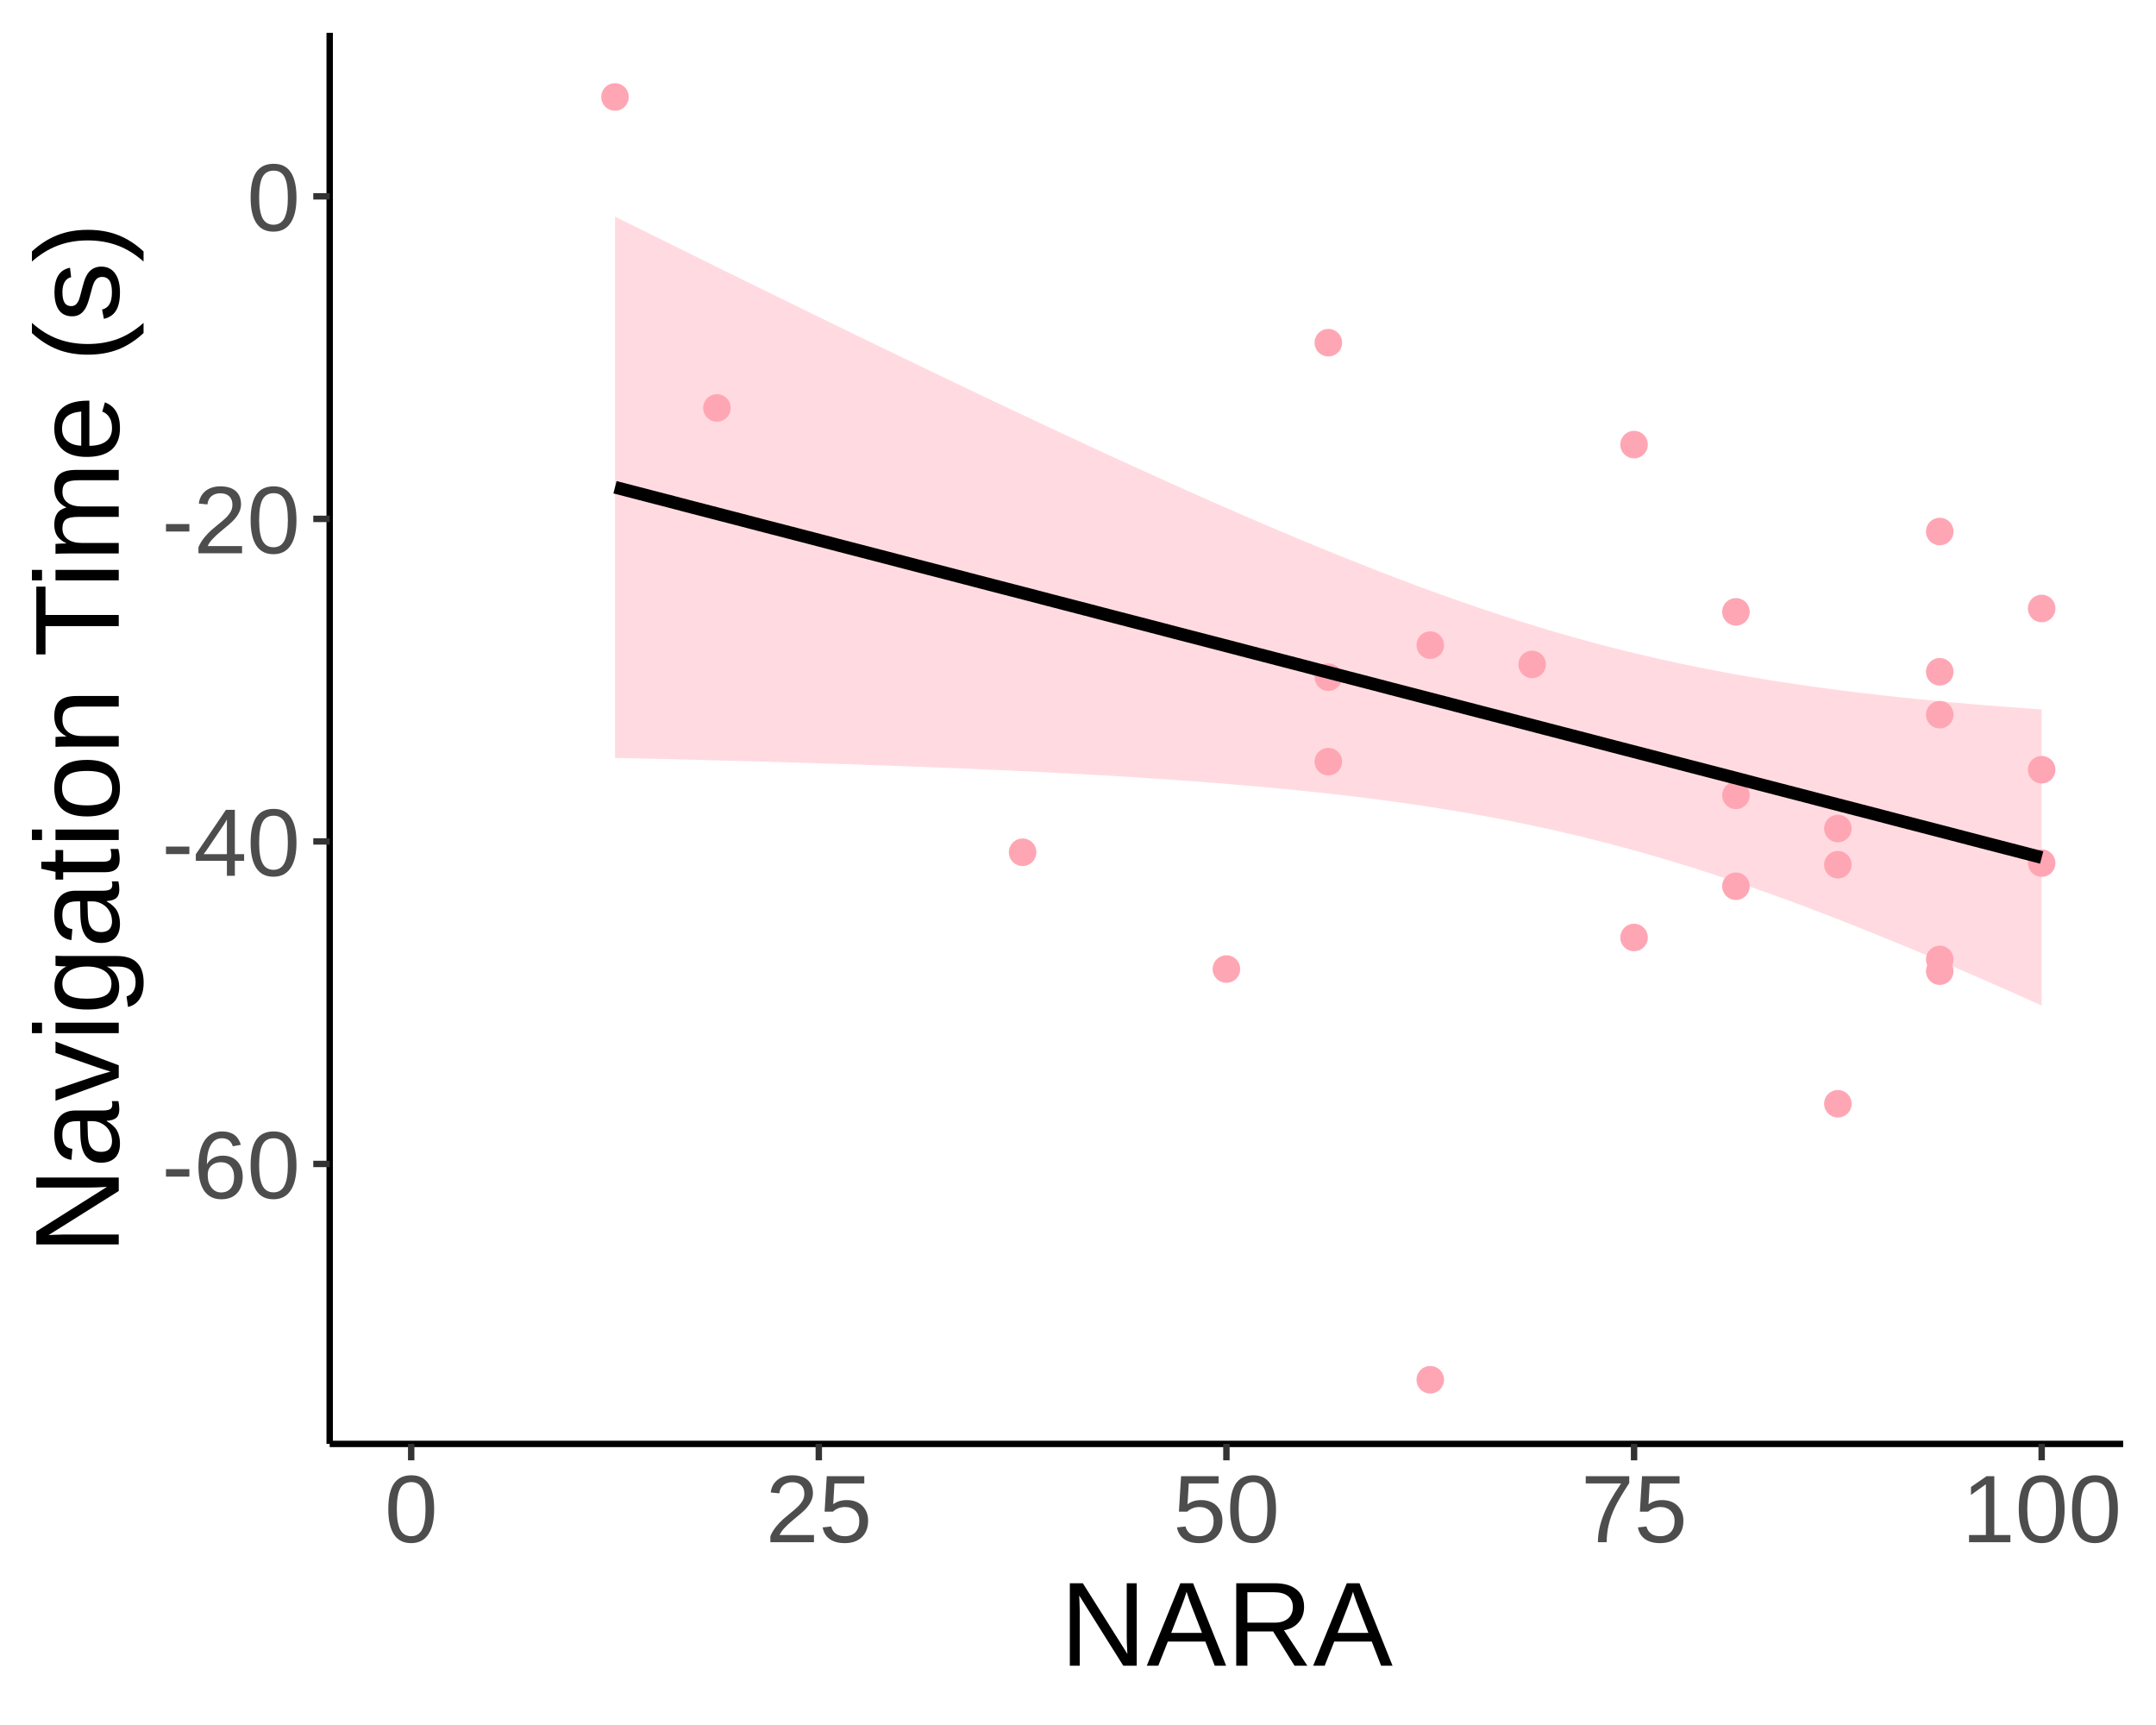
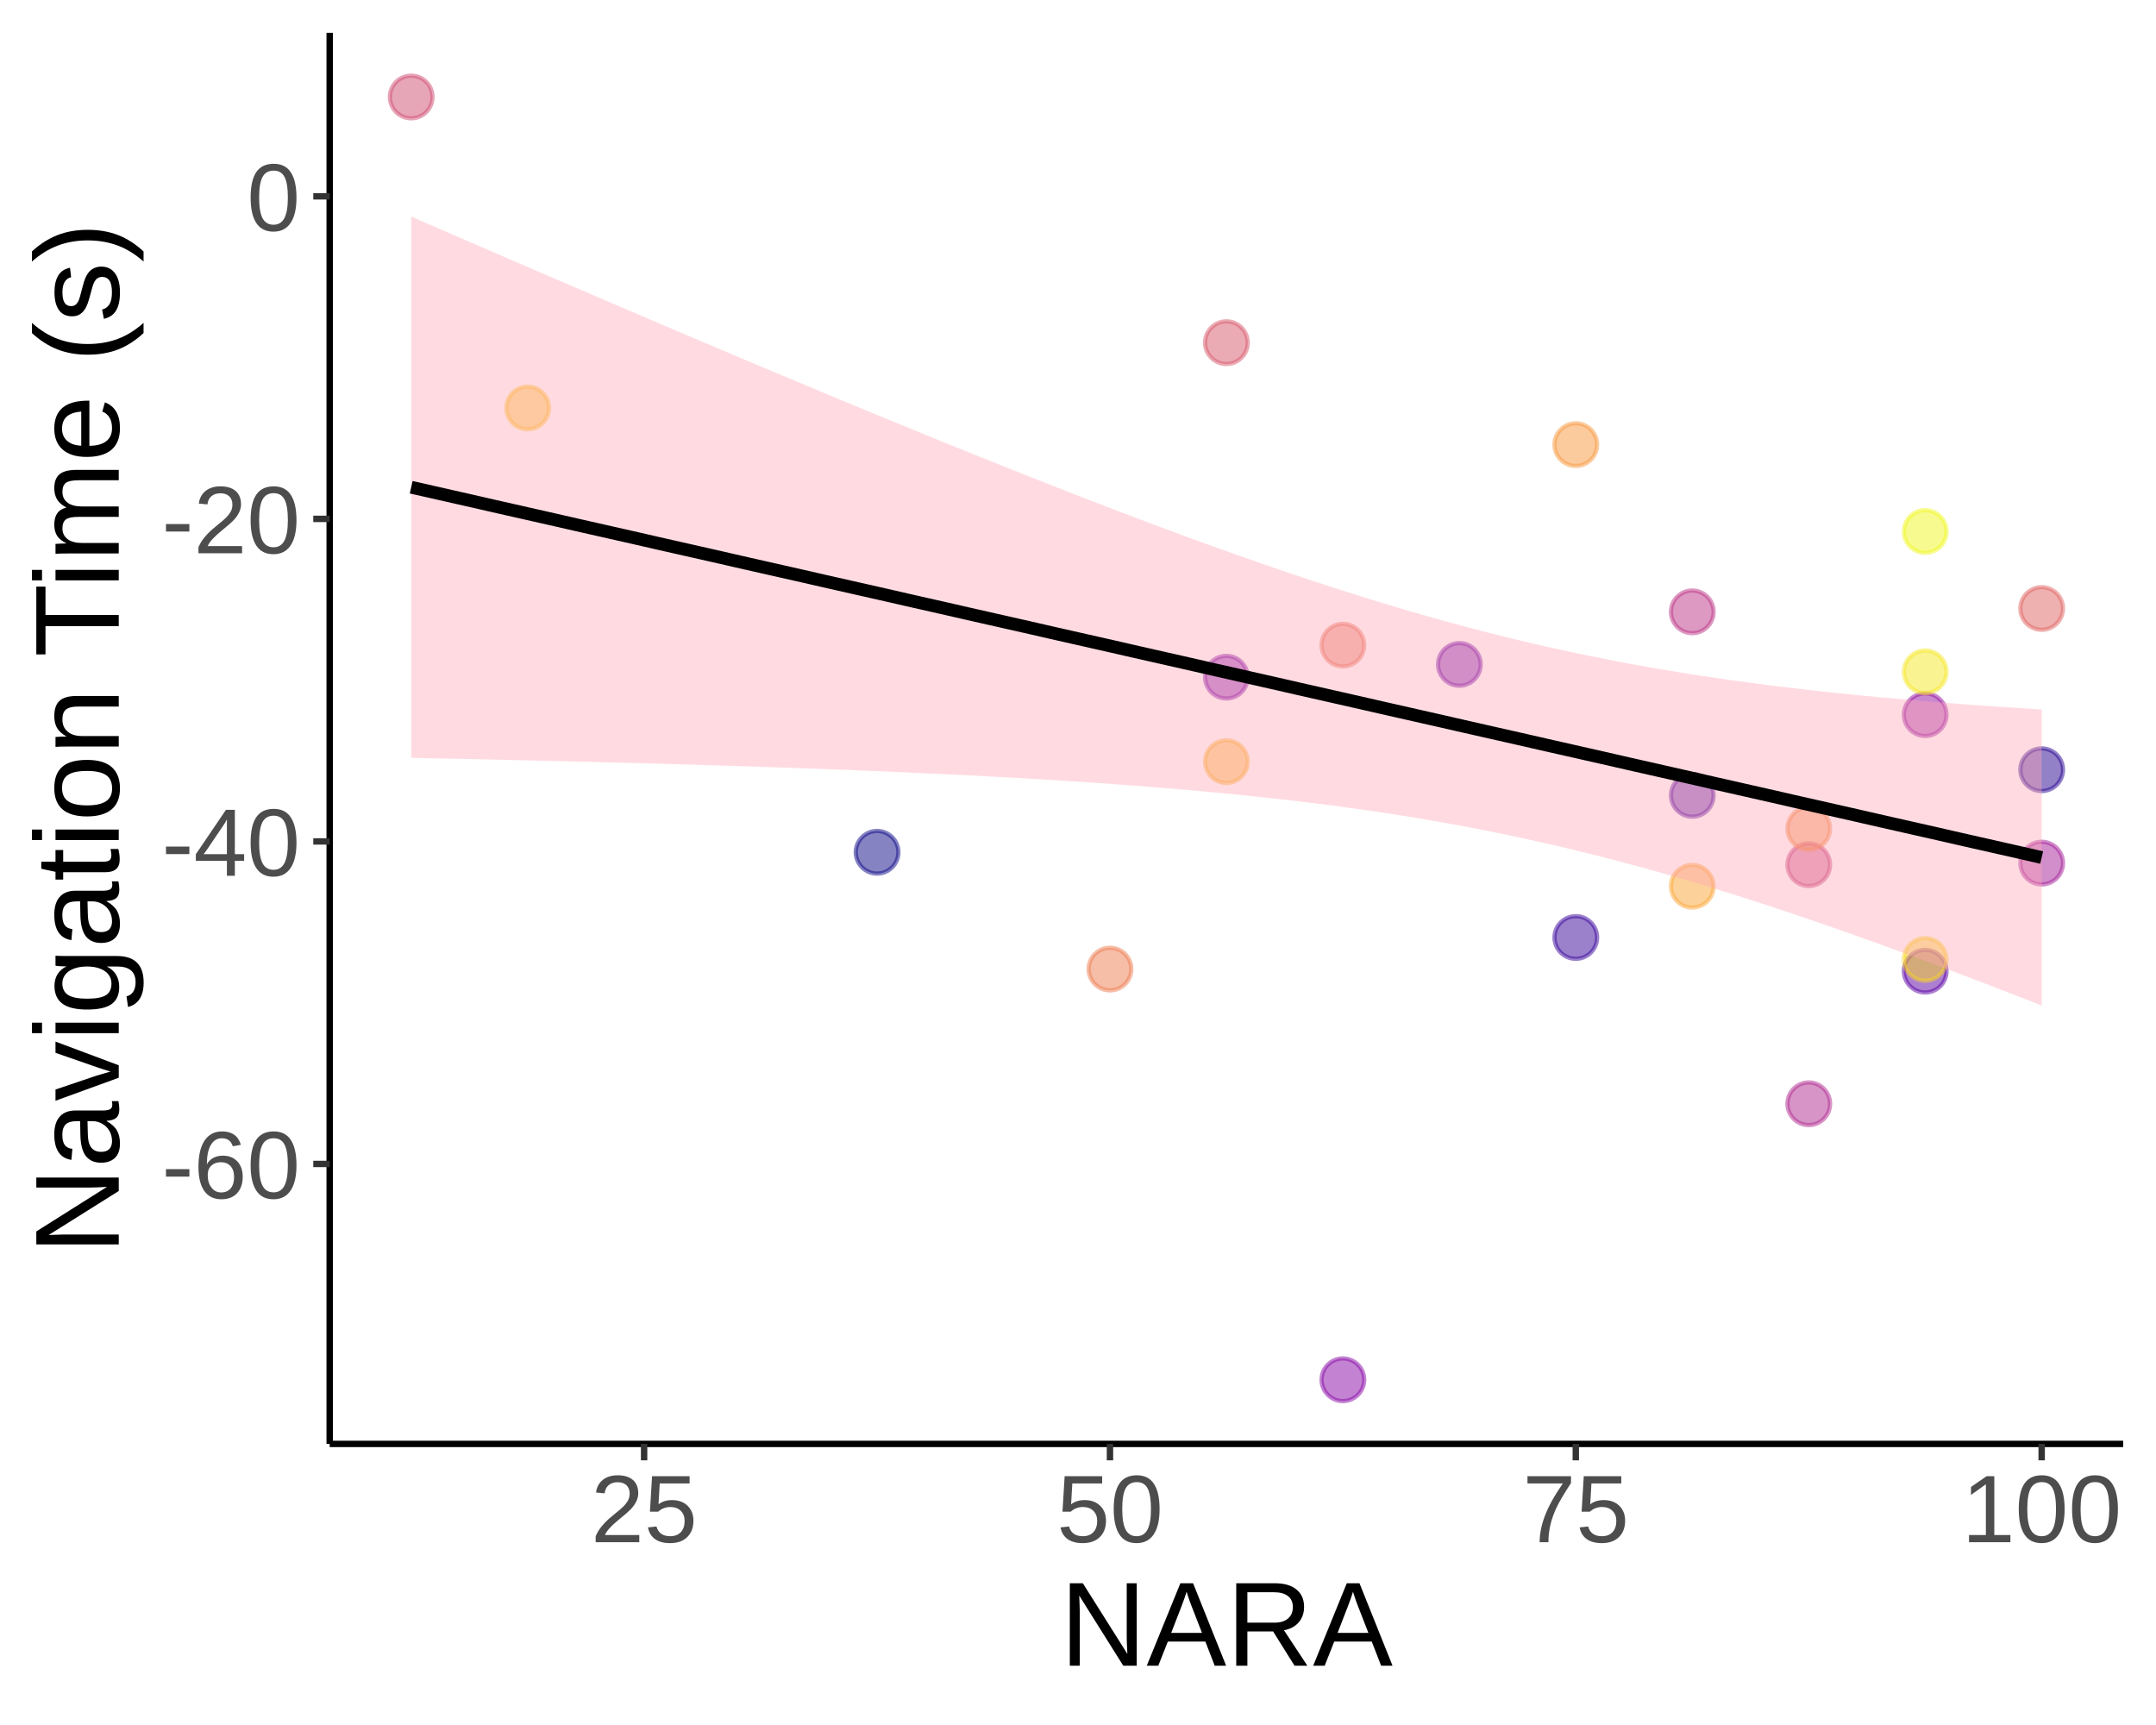
<svg xmlns="http://www.w3.org/2000/svg" class="svglite" width="360.00pt" height="288.00pt" viewBox="0 0 360.00 288.00">
  <defs>
    <style type="text/css">
    .svglite line, .svglite polyline, .svglite polygon, .svglite path, .svglite rect, .svglite circle {
      fill: none;
      stroke: #000000;
      stroke-linecap: round;
      stroke-linejoin: round;
      stroke-miterlimit: 10.00;
    }
    .svglite text {
      white-space: pre;
    }
  </style>
  </defs>
  <rect width="100%" height="100%" style="stroke: none; fill: #FFFFFF;" />
  <defs>
    <clipPath id="cpMC4wMHwzNjAuMDB8MC4wMHwyODguMDA=">
      <rect x="0.00" y="0.00" width="360.00" height="288.00" />
    </clipPath>
  </defs>
  <g clip-path="url(#cpMC4wMHwzNjAuMDB8MC4wMHwyODguMDA=)">
    <rect x="0.00" y="0.00" width="360.00" height="288.00" style="stroke-width: 1.07; stroke: #FFFFFF; fill: #FFFFFF;" />
  </g>
  <defs>
    <clipPath id="cpNTUuMDV8MzU0LjUyfDUuNDh8MjQxLjA3">
      <rect x="55.05" y="5.48" width="299.47" height="235.59" />
    </clipPath>
  </defs>
  <g clip-path="url(#cpNTUuMDV8MzU0LjUyfDUuNDh8MjQxLjA3)">
-     <circle cx="170.75" cy="142.29" r="1.95" style="stroke-width: 0.71; stroke: #FFA6B4; fill: #FFA6B4;" />
-     <circle cx="340.91" cy="128.51" r="1.95" style="stroke-width: 0.71; stroke: #FFA6B4; fill: #FFA6B4;" />
-     <circle cx="272.85" cy="156.52" r="1.95" style="stroke-width: 0.71; stroke: #FFA6B4; fill: #FFA6B4;" />
-     <circle cx="289.86" cy="132.79" r="1.95" style="stroke-width: 0.71; stroke: #FFA6B4; fill: #FFA6B4;" />
-     <circle cx="323.89" cy="162.14" r="1.95" style="stroke-width: 0.71; stroke: #FFA6B4; fill: #FFA6B4;" />
-     <circle cx="255.83" cy="110.93" r="1.95" style="stroke-width: 0.71; stroke: #FFA6B4; fill: #FFA6B4;" />
-     <circle cx="221.80" cy="113.06" r="1.95" style="stroke-width: 0.71; stroke: #FFA6B4; fill: #FFA6B4;" />
-     <circle cx="238.82" cy="230.36" r="1.95" style="stroke-width: 0.71; stroke: #FFA6B4; fill: #FFA6B4;" />
-     <circle cx="323.89" cy="119.32" r="1.95" style="stroke-width: 0.71; stroke: #FFA6B4; fill: #FFA6B4;" />
-     <circle cx="340.91" cy="144.10" r="1.95" style="stroke-width: 0.71; stroke: #FFA6B4; fill: #FFA6B4;" />
-     <circle cx="306.88" cy="184.28" r="1.95" style="stroke-width: 0.71; stroke: #FFA6B4; fill: #FFA6B4;" />
-     <circle cx="289.86" cy="102.15" r="1.95" style="stroke-width: 0.71; stroke: #FFA6B4; fill: #FFA6B4;" />
-     <circle cx="306.88" cy="144.37" r="1.95" style="stroke-width: 0.71; stroke: #FFA6B4; fill: #FFA6B4;" />
-     <circle cx="102.69" cy="16.19" r="1.95" style="stroke-width: 0.71; stroke: #FFA6B4; fill: #FFA6B4;" />
-     <circle cx="221.80" cy="57.21" r="1.95" style="stroke-width: 0.71; stroke: #FFA6B4; fill: #FFA6B4;" />
-     <circle cx="340.91" cy="101.59" r="1.95" style="stroke-width: 0.71; stroke: #FFA6B4; fill: #FFA6B4;" />
-     <circle cx="238.82" cy="107.71" r="1.95" style="stroke-width: 0.71; stroke: #FFA6B4; fill: #FFA6B4;" />
-     <circle cx="204.78" cy="161.79" r="1.95" style="stroke-width: 0.71; stroke: #FFA6B4; fill: #FFA6B4;" />
-     <circle cx="306.88" cy="138.33" r="1.95" style="stroke-width: 0.71; stroke: #FFA6B4; fill: #FFA6B4;" />
-     <circle cx="272.85" cy="74.23" r="1.95" style="stroke-width: 0.71; stroke: #FFA6B4; fill: #FFA6B4;" />
-     <circle cx="289.86" cy="147.96" r="1.95" style="stroke-width: 0.71; stroke: #FFA6B4; fill: #FFA6B4;" />
-     <circle cx="221.80" cy="127.16" r="1.95" style="stroke-width: 0.71; stroke: #FFA6B4; fill: #FFA6B4;" />
-     <circle cx="119.71" cy="68.11" r="1.95" style="stroke-width: 0.71; stroke: #FFA6B4; fill: #FFA6B4;" />
-     <circle cx="323.89" cy="160.18" r="1.95" style="stroke-width: 0.71; stroke: #FFA6B4; fill: #FFA6B4;" />
-     <circle cx="323.89" cy="112.16" r="1.95" style="stroke-width: 0.71; stroke: #FFA6B4; fill: #FFA6B4;" />
-     <circle cx="323.89" cy="88.74" r="1.95" style="stroke-width: 0.71; stroke: #FFA6B4; fill: #FFA6B4;" />
-     <polygon points="102.69,36.16 105.71,37.66 108.72,39.15 111.74,40.64 114.75,42.13 117.77,43.62 120.78,45.11 123.80,46.59 126.81,48.07 129.83,49.55 132.85,51.03 135.86,52.50 138.88,53.97 141.89,55.44 144.91,56.90 147.92,58.36 150.94,59.82 153.95,61.27 156.97,62.71 159.98,64.16 163.00,65.60 166.01,67.03 169.03,68.46 172.05,69.88 175.06,71.29 178.08,72.70 181.09,74.11 184.11,75.50 187.12,76.89 190.14,78.26 193.15,79.63 196.17,80.99 199.18,82.34 202.20,83.68 205.21,85.00 208.23,86.31 211.25,87.61 214.26,88.89 217.28,90.16 220.29,91.40 223.31,92.63 226.32,93.84 229.34,95.03 232.35,96.20 235.37,97.34 238.38,98.46 241.40,99.55 244.42,100.61 247.43,101.65 250.45,102.65 253.46,103.62 256.48,104.55 259.49,105.46 262.51,106.33 265.52,107.16 268.54,107.96 271.55,108.72 274.57,109.44 277.58,110.13 280.60,110.79 283.62,111.41 286.63,112.00 289.65,112.56 292.66,113.08 295.68,113.58 298.69,114.05 301.71,114.49 304.72,114.91 307.74,115.31 310.75,115.68 313.77,116.03 316.78,116.36 319.80,116.67 322.82,116.97 325.83,117.25 328.85,117.52 331.86,117.77 334.88,118.01 337.89,118.23 340.91,118.45 340.91,167.88 337.89,166.53 334.88,165.20 331.86,163.87 328.85,162.56 325.83,161.26 322.82,159.97 319.80,158.70 316.78,157.45 313.77,156.22 310.75,155.00 307.74,153.81 304.72,152.64 301.71,151.49 298.69,150.37 295.68,149.27 292.66,148.21 289.65,147.17 286.63,146.16 283.62,145.18 280.60,144.24 277.58,143.33 274.57,142.46 271.55,141.62 268.54,140.82 265.52,140.05 262.51,139.32 259.49,138.62 256.48,137.96 253.46,137.33 250.45,136.73 247.43,136.17 244.42,135.64 241.40,135.14 238.38,134.66 235.37,134.21 232.35,133.79 229.34,133.39 226.32,133.02 223.31,132.66 220.29,132.33 217.28,132.01 214.26,131.71 211.25,131.43 208.23,131.16 205.21,130.91 202.20,130.67 199.18,130.44 196.17,130.22 193.15,130.01 190.14,129.82 187.12,129.63 184.11,129.45 181.09,129.28 178.08,129.12 175.06,128.96 172.05,128.81 169.03,128.67 166.01,128.53 163.00,128.40 159.98,128.27 156.97,128.15 153.95,128.03 150.94,127.92 147.92,127.81 144.91,127.71 141.89,127.60 138.88,127.51 135.86,127.41 132.85,127.32 129.83,127.23 126.81,127.14 123.80,127.06 120.78,126.98 117.77,126.90 114.75,126.82 111.74,126.74 108.72,126.67 105.71,126.60 102.69,126.53 " style="stroke-width: 0.00; stroke: none; stroke-linecap: butt; fill: #FFA6B4; fill-opacity: 0.40;" />
-     <polyline points="102.69,36.16 105.71,37.66 108.72,39.15 111.74,40.64 114.75,42.13 117.77,43.62 120.78,45.11 123.80,46.59 126.81,48.07 129.83,49.55 132.85,51.03 135.86,52.50 138.88,53.97 141.89,55.44 144.91,56.90 147.92,58.36 150.94,59.82 153.95,61.27 156.97,62.71 159.98,64.16 163.00,65.60 166.01,67.03 169.03,68.46 172.05,69.88 175.06,71.29 178.08,72.70 181.09,74.11 184.11,75.50 187.12,76.89 190.14,78.26 193.15,79.63 196.17,80.99 199.18,82.34 202.20,83.68 205.21,85.00 208.23,86.31 211.25,87.61 214.26,88.89 217.28,90.16 220.29,91.40 223.31,92.63 226.32,93.84 229.34,95.03 232.35,96.20 235.37,97.34 238.38,98.46 241.40,99.55 244.42,100.61 247.43,101.65 250.45,102.65 253.46,103.62 256.48,104.55 259.49,105.46 262.51,106.33 265.52,107.16 268.54,107.96 271.55,108.72 274.57,109.44 277.58,110.13 280.60,110.79 283.62,111.41 286.63,112.00 289.65,112.56 292.66,113.08 295.68,113.58 298.69,114.05 301.71,114.49 304.72,114.91 307.74,115.31 310.75,115.68 313.77,116.03 316.78,116.36 319.80,116.67 322.82,116.97 325.83,117.25 328.85,117.52 331.86,117.77 334.88,118.01 337.89,118.23 340.91,118.45 " style="stroke-width: 2.13; stroke: none; stroke-linecap: butt;" />
-     <polyline points="340.91,167.88 337.89,166.53 334.88,165.20 331.86,163.87 328.85,162.56 325.83,161.26 322.82,159.97 319.80,158.70 316.78,157.45 313.77,156.22 310.75,155.00 307.74,153.81 304.72,152.64 301.71,151.49 298.69,150.37 295.68,149.27 292.66,148.21 289.65,147.17 286.63,146.16 283.62,145.18 280.60,144.24 277.58,143.33 274.57,142.46 271.55,141.62 268.54,140.82 265.52,140.05 262.51,139.32 259.49,138.62 256.48,137.96 253.46,137.33 250.45,136.73 247.43,136.17 244.42,135.64 241.40,135.14 238.38,134.66 235.37,134.21 232.35,133.79 229.34,133.39 226.32,133.02 223.31,132.66 220.29,132.33 217.28,132.01 214.26,131.71 211.25,131.43 208.23,131.16 205.21,130.91 202.20,130.67 199.18,130.44 196.17,130.22 193.15,130.01 190.14,129.82 187.12,129.63 184.11,129.45 181.09,129.28 178.08,129.12 175.06,128.96 172.05,128.81 169.03,128.67 166.01,128.53 163.00,128.40 159.98,128.27 156.97,128.15 153.95,128.03 150.94,127.92 147.92,127.81 144.91,127.71 141.89,127.60 138.88,127.51 135.86,127.41 132.85,127.32 129.83,127.23 126.81,127.14 123.80,127.06 120.78,126.98 117.77,126.90 114.75,126.82 111.74,126.74 108.72,126.67 105.71,126.60 102.69,126.53 " style="stroke-width: 2.13; stroke: none; stroke-linecap: butt;" />
-     <polyline points="102.69,81.35 105.71,82.13 108.72,82.91 111.74,83.69 114.75,84.48 117.77,85.26 120.78,86.04 123.80,86.82 126.81,87.61 129.83,88.39 132.85,89.17 135.86,89.95 138.88,90.74 141.89,91.52 144.91,92.30 147.92,93.08 150.94,93.87 153.95,94.65 156.97,95.43 159.98,96.21 163.00,97.00 166.01,97.78 169.03,98.56 172.05,99.34 175.06,100.13 178.08,100.91 181.09,101.69 184.11,102.48 187.12,103.26 190.14,104.04 193.15,104.82 196.17,105.61 199.18,106.39 202.20,107.17 205.21,107.95 208.23,108.74 211.25,109.52 214.26,110.30 217.28,111.08 220.29,111.87 223.31,112.65 226.32,113.43 229.34,114.21 232.35,115.00 235.37,115.78 238.38,116.56 241.40,117.34 244.42,118.13 247.43,118.91 250.45,119.69 253.46,120.47 256.48,121.26 259.49,122.04 262.51,122.82 265.52,123.60 268.54,124.39 271.55,125.17 274.57,125.95 277.58,126.73 280.60,127.52 283.62,128.30 286.63,129.08 289.65,129.86 292.66,130.65 295.68,131.43 298.69,132.21 301.71,132.99 304.72,133.78 307.74,134.56 310.75,135.34 313.77,136.12 316.78,136.91 319.80,137.69 322.82,138.47 325.83,139.25 328.85,140.04 331.86,140.82 334.88,141.60 337.89,142.38 340.91,143.17 " style="stroke-width: 2.13; stroke-linecap: butt;" />
+     <circle cx="146.45" cy="142.29" r="3.56" style="stroke-width: 0.71; stroke: #0D0887; stroke-opacity: 0.50; fill: #0D0887; fill-opacity: 0.50;" />
+     <circle cx="340.91" cy="128.51" r="3.56" style="stroke-width: 0.71; stroke: #260591; stroke-opacity: 0.50; fill: #260591; fill-opacity: 0.50;" />
+     <circle cx="263.12" cy="156.52" r="3.56" style="stroke-width: 0.71; stroke: #39049A; stroke-opacity: 0.50; fill: #39049A; fill-opacity: 0.50;" />
+     <circle cx="282.57" cy="132.79" r="3.56" style="stroke-width: 0.71; stroke: #4A03A1; stroke-opacity: 0.50; fill: #4A03A1; fill-opacity: 0.50;" />
+     <circle cx="321.46" cy="162.14" r="3.56" style="stroke-width: 0.71; stroke: #5B01A5; stroke-opacity: 0.50; fill: #5B01A5; fill-opacity: 0.50;" />
+     <circle cx="243.68" cy="110.93" r="3.56" style="stroke-width: 0.71; stroke: #6A00A8; stroke-opacity: 0.50; fill: #6A00A8; fill-opacity: 0.50;" />
+     <circle cx="204.78" cy="113.06" r="3.56" style="stroke-width: 0.71; stroke: #7A02A8; stroke-opacity: 0.50; fill: #7A02A8; fill-opacity: 0.50;" />
+     <circle cx="224.23" cy="230.36" r="3.56" style="stroke-width: 0.71; stroke: #8908A6; stroke-opacity: 0.50; fill: #8908A6; fill-opacity: 0.50;" />
+     <circle cx="321.46" cy="119.32" r="3.56" style="stroke-width: 0.71; stroke: #9714A1; stroke-opacity: 0.50; fill: #9714A1; fill-opacity: 0.50;" />
+     <circle cx="340.91" cy="144.10" r="3.56" style="stroke-width: 0.71; stroke: #A51F99; stroke-opacity: 0.50; fill: #A51F99; fill-opacity: 0.50;" />
+     <circle cx="302.02" cy="184.28" r="3.56" style="stroke-width: 0.71; stroke: #B12A90; stroke-opacity: 0.50; fill: #B12A90; fill-opacity: 0.50;" />
+     <circle cx="282.57" cy="102.15" r="3.56" style="stroke-width: 0.71; stroke: #BC3587; stroke-opacity: 0.50; fill: #BC3587; fill-opacity: 0.50;" />
+     <circle cx="302.02" cy="144.37" r="3.56" style="stroke-width: 0.71; stroke: #C6417D; stroke-opacity: 0.50; fill: #C6417D; fill-opacity: 0.50;" />
+     <circle cx="68.66" cy="16.19" r="3.56" style="stroke-width: 0.71; stroke: #D04D73; stroke-opacity: 0.50; fill: #D04D73; fill-opacity: 0.50;" />
+     <circle cx="204.78" cy="57.21" r="3.56" style="stroke-width: 0.71; stroke: #D9586A; stroke-opacity: 0.50; fill: #D9586A; fill-opacity: 0.50;" />
+     <circle cx="340.91" cy="101.59" r="3.56" style="stroke-width: 0.71; stroke: #E16462; stroke-opacity: 0.50; fill: #E16462; fill-opacity: 0.50;" />
+     <circle cx="224.23" cy="107.71" r="3.56" style="stroke-width: 0.71; stroke: #E87059; stroke-opacity: 0.50; fill: #E87059; fill-opacity: 0.50;" />
+     <circle cx="185.34" cy="161.79" r="3.56" style="stroke-width: 0.71; stroke: #EF7D51; stroke-opacity: 0.50; fill: #EF7D51; fill-opacity: 0.50;" />
+     <circle cx="302.02" cy="138.33" r="3.56" style="stroke-width: 0.71; stroke: #F58A47; stroke-opacity: 0.50; fill: #F58A47; fill-opacity: 0.50;" />
+     <circle cx="263.12" cy="74.23" r="3.56" style="stroke-width: 0.71; stroke: #F9983E; stroke-opacity: 0.50; fill: #F9983E; fill-opacity: 0.50;" />
+     <circle cx="282.57" cy="147.96" r="3.56" style="stroke-width: 0.71; stroke: #FCA636; stroke-opacity: 0.50; fill: #FCA636; fill-opacity: 0.50;" />
+     <circle cx="204.78" cy="127.16" r="3.56" style="stroke-width: 0.71; stroke: #FDB52E; stroke-opacity: 0.50; fill: #FDB52E; fill-opacity: 0.50;" />
+     <circle cx="88.11" cy="68.11" r="3.56" style="stroke-width: 0.71; stroke: #FDC527; stroke-opacity: 0.50; fill: #FDC527; fill-opacity: 0.50;" />
+     <circle cx="321.46" cy="160.18" r="3.56" style="stroke-width: 0.71; stroke: #FBD624; stroke-opacity: 0.50; fill: #FBD624; fill-opacity: 0.50;" />
+     <circle cx="321.46" cy="112.16" r="3.56" style="stroke-width: 0.71; stroke: #F6E826; stroke-opacity: 0.50; fill: #F6E826; fill-opacity: 0.50;" />
+     <circle cx="321.46" cy="88.74" r="3.56" style="stroke-width: 0.71; stroke: #F0F921; stroke-opacity: 0.50; fill: #F0F921; fill-opacity: 0.50;" />
+     <polygon points="68.66,36.16 72.11,37.66 75.55,39.15 79.00,40.64 82.44,42.13 85.89,43.62 89.34,45.11 92.78,46.59 96.23,48.07 99.68,49.55 103.12,51.03 106.57,52.50 110.01,53.97 113.46,55.44 116.91,56.90 120.35,58.36 123.80,59.82 127.24,61.27 130.69,62.71 134.14,64.16 137.58,65.60 141.03,67.03 144.48,68.46 147.92,69.88 151.37,71.29 154.81,72.70 158.26,74.11 161.71,75.50 165.15,76.89 168.60,78.26 172.05,79.63 175.49,80.99 178.94,82.34 182.38,83.68 185.83,85.00 189.28,86.31 192.72,87.61 196.17,88.89 199.61,90.16 203.06,91.40 206.51,92.63 209.95,93.84 213.40,95.03 216.85,96.20 220.29,97.34 223.74,98.46 227.18,99.55 230.63,100.61 234.08,101.65 237.52,102.65 240.97,103.62 244.42,104.55 247.86,105.46 251.31,106.33 254.75,107.16 258.20,107.96 261.65,108.72 265.09,109.44 268.54,110.13 271.98,110.79 275.43,111.41 278.88,112.00 282.32,112.56 285.77,113.08 289.22,113.58 292.66,114.05 296.11,114.49 299.55,114.91 303.00,115.31 306.45,115.68 309.89,116.03 313.34,116.36 316.78,116.67 320.23,116.97 323.68,117.25 327.12,117.52 330.57,117.77 334.02,118.01 337.46,118.23 340.91,118.45 340.91,167.88 337.46,166.53 334.02,165.20 330.57,163.87 327.12,162.56 323.68,161.26 320.23,159.97 316.78,158.70 313.34,157.45 309.89,156.22 306.45,155.00 303.00,153.81 299.55,152.64 296.11,151.49 292.66,150.37 289.22,149.27 285.77,148.21 282.32,147.17 278.88,146.16 275.43,145.18 271.98,144.24 268.54,143.33 265.09,142.46 261.65,141.62 258.20,140.82 254.75,140.05 251.31,139.32 247.86,138.62 244.42,137.96 240.97,137.33 237.52,136.73 234.08,136.17 230.63,135.64 227.18,135.14 223.74,134.66 220.29,134.21 216.85,133.79 213.40,133.39 209.95,133.02 206.51,132.66 203.06,132.33 199.61,132.01 196.17,131.71 192.72,131.43 189.28,131.16 185.83,130.91 182.38,130.67 178.94,130.44 175.49,130.22 172.05,130.01 168.60,129.82 165.15,129.63 161.71,129.45 158.26,129.28 154.81,129.12 151.37,128.96 147.92,128.81 144.48,128.67 141.03,128.53 137.58,128.40 134.14,128.27 130.69,128.15 127.24,128.03 123.80,127.92 120.35,127.81 116.91,127.71 113.46,127.60 110.01,127.51 106.57,127.41 103.12,127.32 99.68,127.23 96.23,127.14 92.78,127.06 89.34,126.98 85.89,126.90 82.44,126.82 79.00,126.74 75.55,126.67 72.11,126.60 68.66,126.53 " style="stroke-width: 0.00; stroke: none; stroke-linecap: butt; fill: #FFA6B4; fill-opacity: 0.40;" />
+     <polyline points="68.66,36.16 72.11,37.66 75.55,39.15 79.00,40.64 82.44,42.13 85.89,43.62 89.34,45.11 92.78,46.59 96.23,48.07 99.68,49.55 103.12,51.03 106.57,52.50 110.01,53.97 113.46,55.44 116.91,56.90 120.35,58.36 123.80,59.82 127.24,61.27 130.69,62.71 134.14,64.16 137.58,65.60 141.03,67.03 144.48,68.46 147.92,69.88 151.37,71.29 154.81,72.70 158.26,74.11 161.71,75.50 165.15,76.89 168.60,78.26 172.05,79.63 175.49,80.99 178.94,82.34 182.38,83.68 185.83,85.00 189.28,86.31 192.72,87.61 196.17,88.89 199.61,90.16 203.06,91.40 206.51,92.63 209.95,93.84 213.40,95.03 216.85,96.20 220.29,97.34 223.74,98.46 227.18,99.55 230.63,100.61 234.08,101.65 237.52,102.65 240.97,103.62 244.42,104.55 247.86,105.46 251.31,106.33 254.75,107.16 258.20,107.96 261.65,108.72 265.09,109.44 268.54,110.13 271.98,110.79 275.43,111.41 278.88,112.00 282.32,112.56 285.77,113.08 289.22,113.58 292.66,114.05 296.11,114.49 299.55,114.91 303.00,115.31 306.45,115.68 309.89,116.03 313.34,116.36 316.78,116.67 320.23,116.97 323.68,117.25 327.12,117.52 330.57,117.77 334.02,118.01 337.46,118.23 340.91,118.45 " style="stroke-width: 2.13; stroke: none; stroke-linecap: butt;" />
+     <polyline points="340.91,167.88 337.46,166.53 334.02,165.20 330.57,163.87 327.12,162.56 323.68,161.26 320.23,159.97 316.78,158.70 313.34,157.45 309.89,156.22 306.45,155.00 303.00,153.81 299.55,152.64 296.11,151.49 292.66,150.37 289.22,149.27 285.77,148.21 282.32,147.17 278.88,146.16 275.43,145.18 271.98,144.24 268.54,143.33 265.09,142.46 261.65,141.62 258.20,140.82 254.75,140.05 251.31,139.32 247.86,138.62 244.42,137.96 240.97,137.33 237.52,136.73 234.08,136.17 230.63,135.64 227.18,135.14 223.74,134.66 220.29,134.21 216.85,133.79 213.40,133.39 209.95,133.02 206.51,132.66 203.06,132.33 199.61,132.01 196.17,131.71 192.72,131.43 189.28,131.16 185.83,130.91 182.38,130.67 178.94,130.44 175.49,130.22 172.05,130.01 168.60,129.82 165.15,129.63 161.71,129.45 158.26,129.28 154.81,129.12 151.37,128.96 147.92,128.81 144.48,128.67 141.03,128.53 137.58,128.40 134.14,128.27 130.69,128.15 127.24,128.03 123.80,127.92 120.35,127.81 116.91,127.71 113.46,127.60 110.01,127.51 106.57,127.41 103.12,127.32 99.68,127.23 96.23,127.14 92.78,127.06 89.34,126.98 85.89,126.90 82.44,126.82 79.00,126.74 75.55,126.67 72.11,126.60 68.66,126.53 " style="stroke-width: 2.13; stroke: none; stroke-linecap: butt;" />
+     <polyline points="68.66,81.35 72.11,82.13 75.55,82.91 79.00,83.69 82.44,84.48 85.89,85.26 89.34,86.04 92.78,86.82 96.23,87.61 99.68,88.39 103.12,89.17 106.57,89.95 110.01,90.74 113.46,91.52 116.91,92.30 120.35,93.08 123.80,93.87 127.24,94.65 130.69,95.43 134.14,96.21 137.58,97.00 141.03,97.78 144.48,98.56 147.92,99.34 151.37,100.13 154.81,100.91 158.26,101.69 161.71,102.48 165.15,103.26 168.60,104.04 172.05,104.82 175.49,105.61 178.94,106.39 182.38,107.17 185.83,107.95 189.28,108.74 192.72,109.52 196.17,110.30 199.61,111.08 203.06,111.87 206.51,112.65 209.95,113.43 213.40,114.21 216.85,115.00 220.29,115.78 223.74,116.56 227.18,117.34 230.63,118.13 234.08,118.91 237.52,119.69 240.97,120.47 244.42,121.26 247.86,122.04 251.31,122.82 254.75,123.60 258.20,124.39 261.65,125.17 265.09,125.95 268.54,126.73 271.98,127.52 275.43,128.30 278.88,129.08 282.32,129.86 285.77,130.65 289.22,131.43 292.66,132.21 296.11,132.99 299.55,133.78 303.00,134.56 306.45,135.34 309.89,136.12 313.34,136.91 316.78,137.69 320.23,138.47 323.68,139.25 327.12,140.04 330.57,140.82 334.02,141.60 337.46,142.38 340.91,143.17 " style="stroke-width: 2.13; stroke-linecap: butt;" />
  </g>
  <g clip-path="url(#cpMC4wMHwzNjAuMDB8MC4wMHwyODguMDA=)">
    <polyline points="55.05,241.07 55.05,5.48 " style="stroke-width: 1.07; stroke-linecap: butt;" />
    <text x="50.12" y="200.07" text-anchor="end" style="font-size: 16.00px;fill: #4D4D4D; font-family: &quot;Arial&quot;;" textLength="23.13px" lengthAdjust="spacingAndGlyphs">-60</text>
    <text x="50.12" y="146.22" text-anchor="end" style="font-size: 16.00px;fill: #4D4D4D; font-family: &quot;Arial&quot;;" textLength="23.13px" lengthAdjust="spacingAndGlyphs">-40</text>
    <text x="50.12" y="92.37" text-anchor="end" style="font-size: 16.00px;fill: #4D4D4D; font-family: &quot;Arial&quot;;" textLength="23.13px" lengthAdjust="spacingAndGlyphs">-20</text>
    <text x="50.12" y="38.52" text-anchor="end" style="font-size: 16.00px;fill: #4D4D4D; font-family: &quot;Arial&quot;;" textLength="8.90px" lengthAdjust="spacingAndGlyphs">0</text>
    <polyline points="52.31,194.33 55.05,194.33 " style="stroke-width: 1.07; stroke: #333333; stroke-linecap: butt;" />
    <polyline points="52.31,140.48 55.05,140.48 " style="stroke-width: 1.07; stroke: #333333; stroke-linecap: butt;" />
    <polyline points="52.31,86.63 55.05,86.63 " style="stroke-width: 1.07; stroke: #333333; stroke-linecap: butt;" />
    <polyline points="52.31,32.78 55.05,32.78 " style="stroke-width: 1.07; stroke: #333333; stroke-linecap: butt;" />
    <polyline points="55.05,241.07 354.52,241.07 " style="stroke-width: 1.07; stroke-linecap: butt;" />
-     <polyline points="68.66,243.81 68.66,241.07 " style="stroke-width: 1.07; stroke: #333333; stroke-linecap: butt;" />
-     <polyline points="136.72,243.81 136.72,241.07 " style="stroke-width: 1.07; stroke: #333333; stroke-linecap: butt;" />
-     <polyline points="204.78,243.81 204.78,241.07 " style="stroke-width: 1.07; stroke: #333333; stroke-linecap: butt;" />
-     <polyline points="272.85,243.81 272.85,241.07 " style="stroke-width: 1.07; stroke: #333333; stroke-linecap: butt;" />
+     <polyline points="107.55,243.81 107.55,241.07 " style="stroke-width: 1.07; stroke: #333333; stroke-linecap: butt;" />
+     <polyline points="185.34,243.81 185.34,241.07 " style="stroke-width: 1.07; stroke: #333333; stroke-linecap: butt;" />
+     <polyline points="263.12,243.81 263.12,241.07 " style="stroke-width: 1.07; stroke: #333333; stroke-linecap: butt;" />
    <polyline points="340.91,243.81 340.91,241.07 " style="stroke-width: 1.07; stroke: #333333; stroke-linecap: butt;" />
-     <text x="68.66" y="257.48" text-anchor="middle" style="font-size: 16.00px;fill: #4D4D4D; font-family: &quot;Arial&quot;;" textLength="8.90px" lengthAdjust="spacingAndGlyphs">0</text>
-     <text x="136.72" y="257.48" text-anchor="middle" style="font-size: 16.00px;fill: #4D4D4D; font-family: &quot;Arial&quot;;" textLength="17.80px" lengthAdjust="spacingAndGlyphs">25</text>
-     <text x="204.78" y="257.48" text-anchor="middle" style="font-size: 16.00px;fill: #4D4D4D; font-family: &quot;Arial&quot;;" textLength="17.80px" lengthAdjust="spacingAndGlyphs">50</text>
-     <text x="272.85" y="257.48" text-anchor="middle" style="font-size: 16.00px;fill: #4D4D4D; font-family: &quot;Arial&quot;;" textLength="17.80px" lengthAdjust="spacingAndGlyphs">75</text>
+     <text x="107.55" y="257.48" text-anchor="middle" style="font-size: 16.00px;fill: #4D4D4D; font-family: &quot;Arial&quot;;" textLength="17.80px" lengthAdjust="spacingAndGlyphs">25</text>
+     <text x="185.34" y="257.48" text-anchor="middle" style="font-size: 16.00px;fill: #4D4D4D; font-family: &quot;Arial&quot;;" textLength="17.80px" lengthAdjust="spacingAndGlyphs">50</text>
+     <text x="263.12" y="257.48" text-anchor="middle" style="font-size: 16.00px;fill: #4D4D4D; font-family: &quot;Arial&quot;;" textLength="17.80px" lengthAdjust="spacingAndGlyphs">75</text>
    <text x="340.91" y="257.48" text-anchor="middle" style="font-size: 16.00px;fill: #4D4D4D; font-family: &quot;Arial&quot;;" textLength="26.70px" lengthAdjust="spacingAndGlyphs">100</text>
    <text x="204.78" y="278.10" text-anchor="middle" style="font-size: 20.00px; font-family: &quot;Arial&quot;;" textLength="55.57px" lengthAdjust="spacingAndGlyphs">NARA</text>
    <text transform="translate(19.83,123.27) rotate(-90)" text-anchor="middle" style="font-size: 20.00px; font-family: &quot;Arial&quot;;" textLength="173.39px" lengthAdjust="spacingAndGlyphs">Navigation Time (s)</text>
  </g>
</svg>
